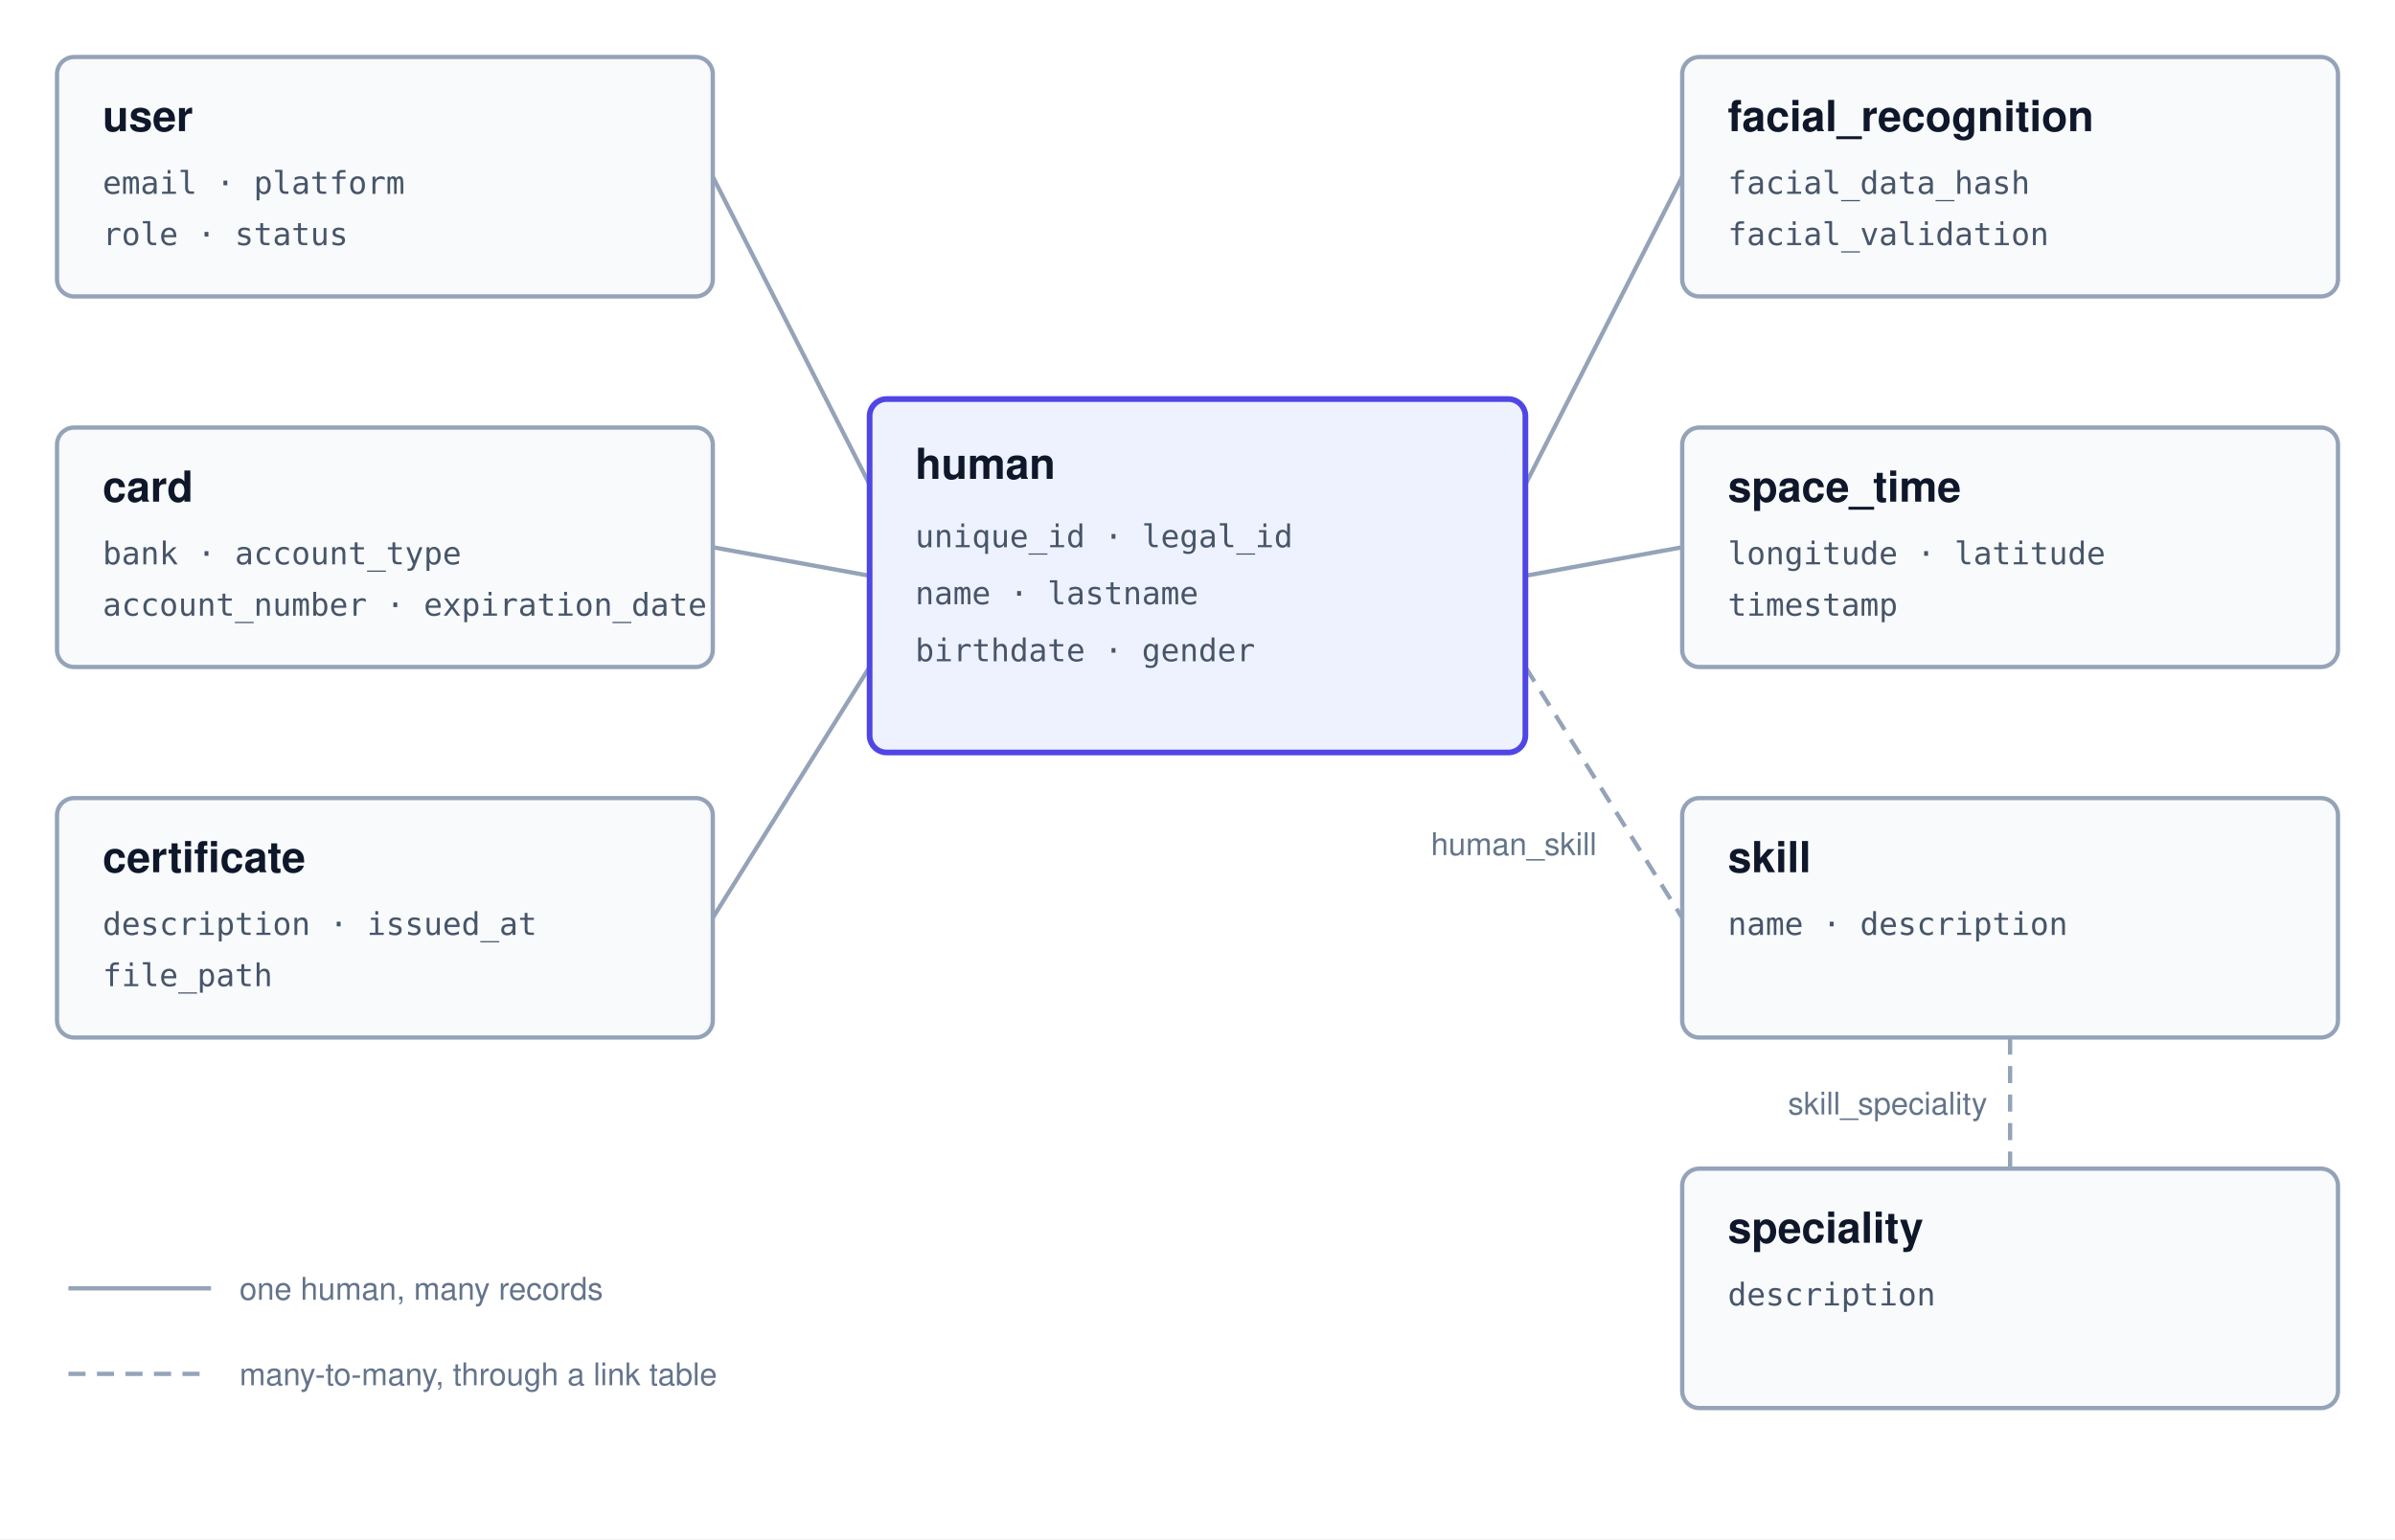
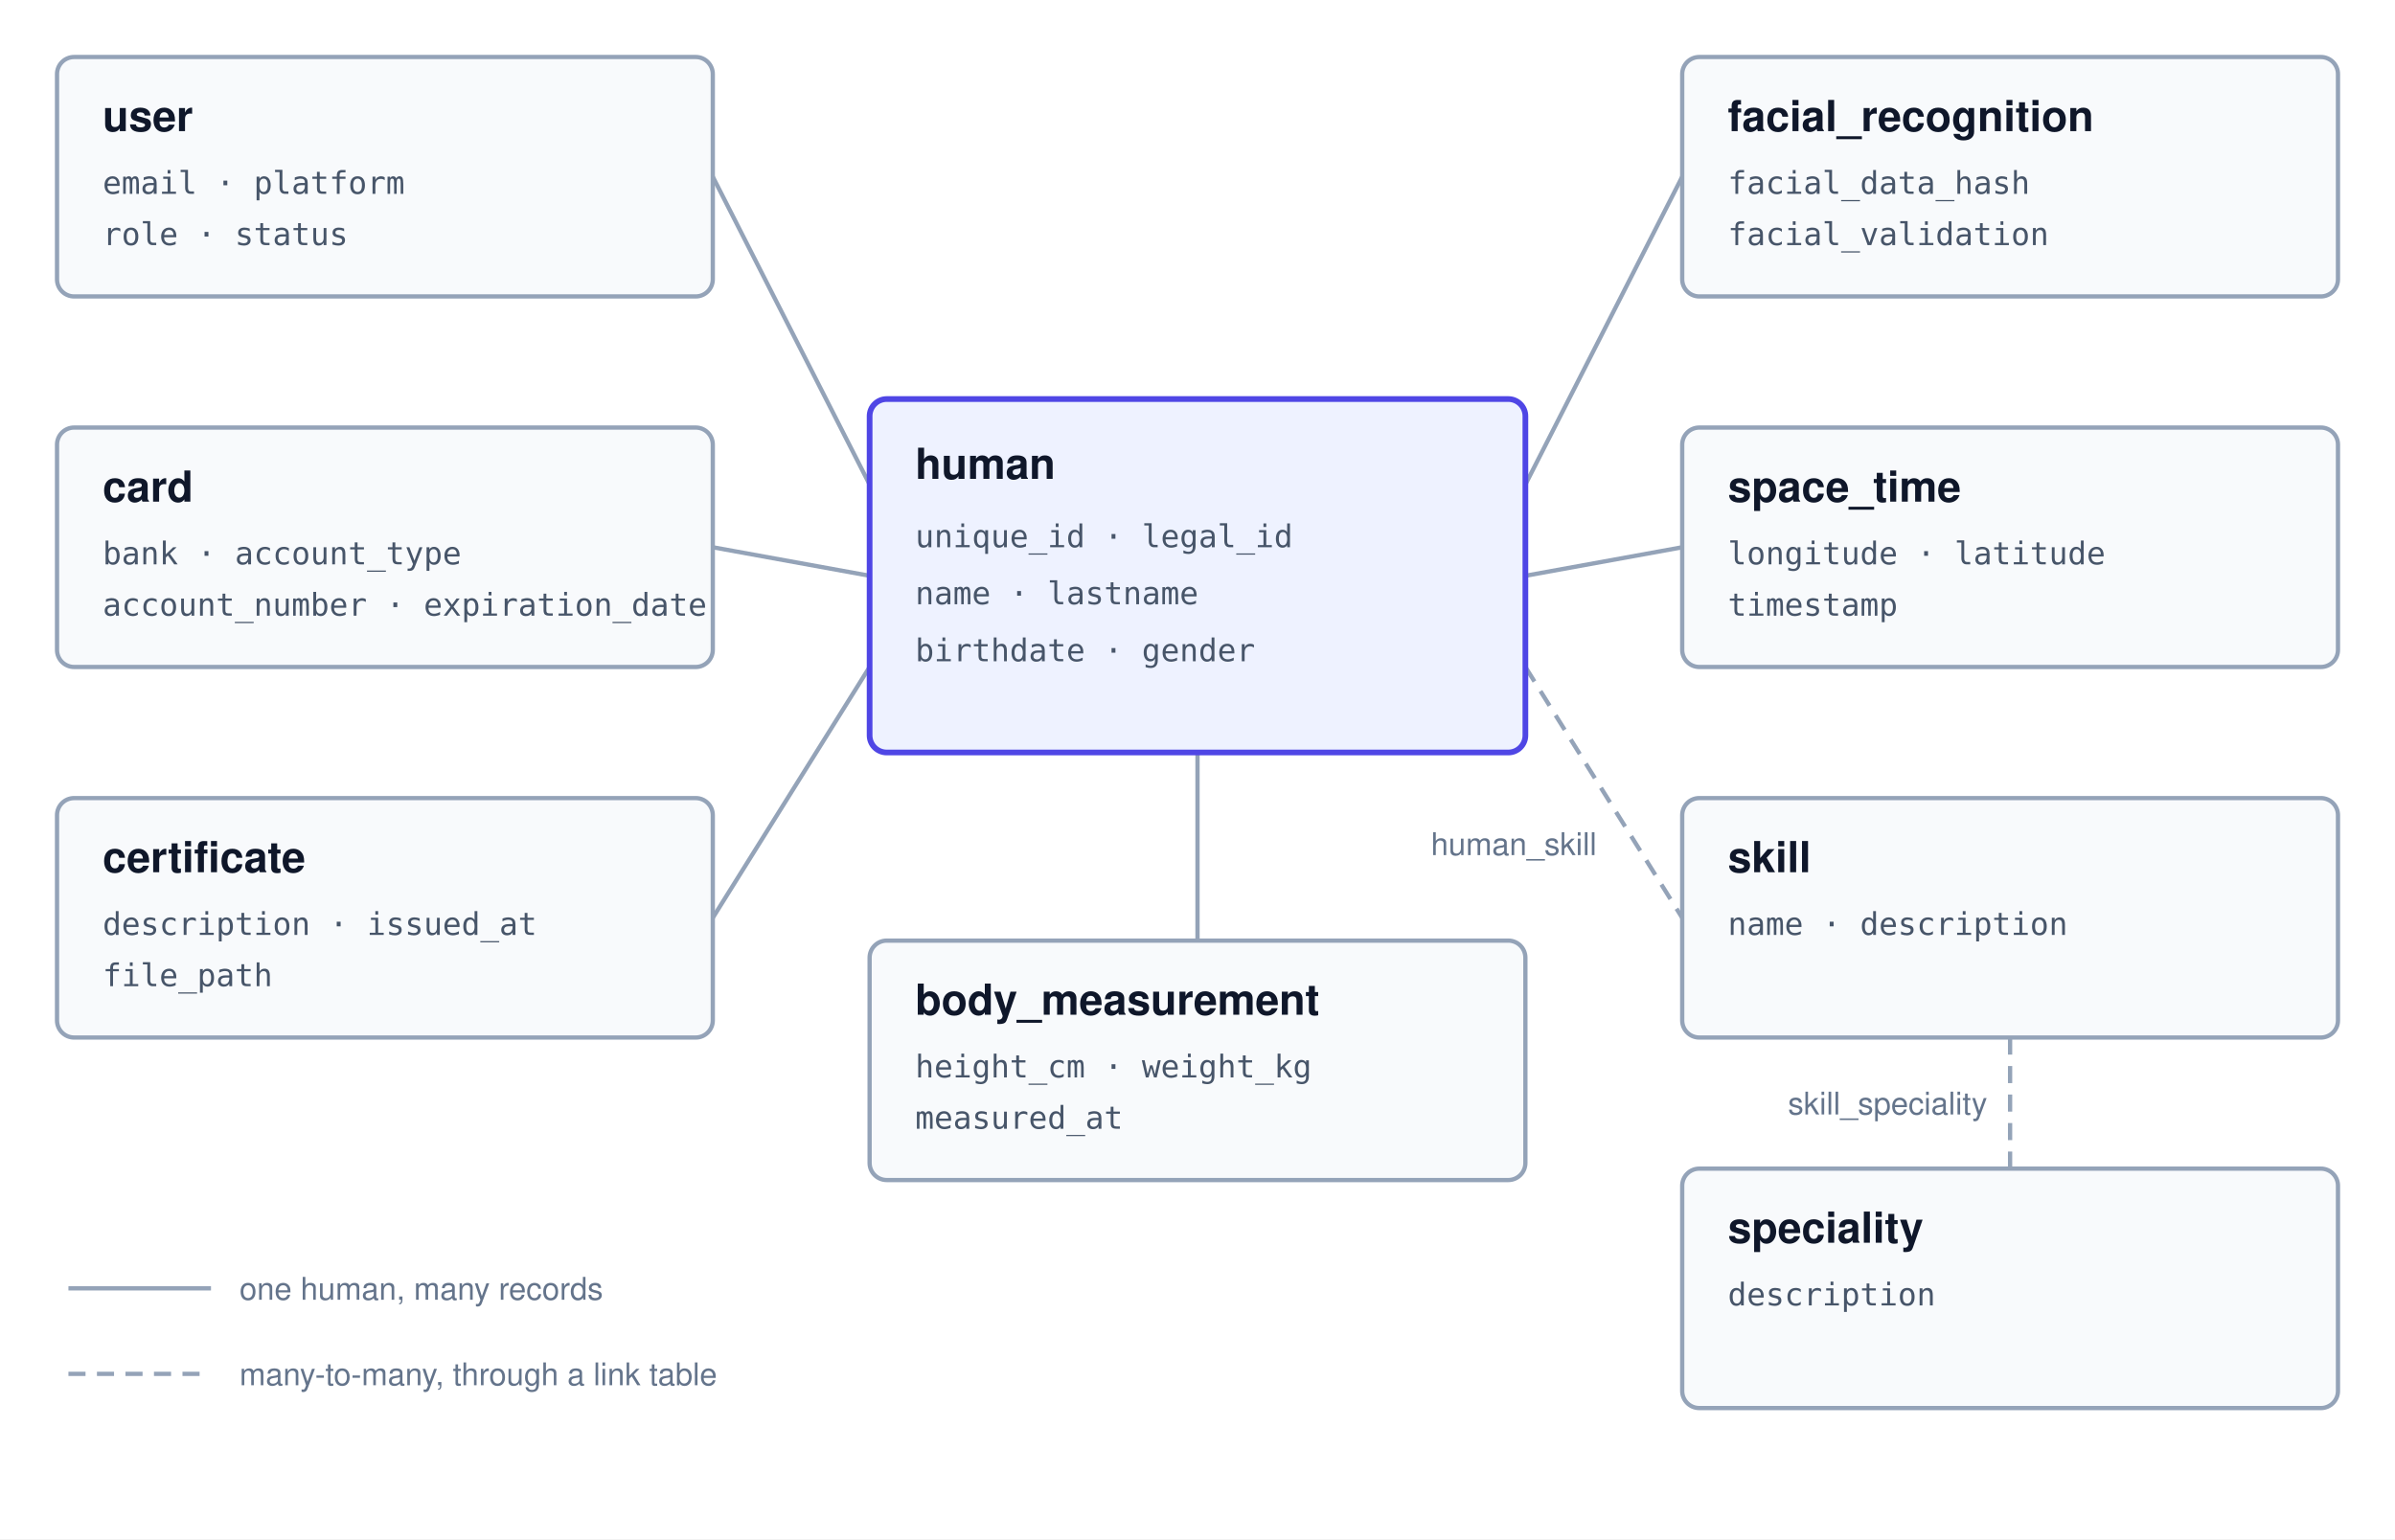
<svg xmlns="http://www.w3.org/2000/svg" viewBox="0 0 840 540" width="840" height="540" font-family="Helvetica, Arial, sans-serif" role="img" aria-labelledby="title desc">
  <style>
    .box { fill: #F8FAFC; stroke: #94A3B8; stroke-width: 1.5; }
    .hub { fill: #EEF2FF; stroke: #4F46E5; stroke-width: 2; }
    .name { font-size: 15px; font-weight: bold; fill: #0F172A; }
    .field { font-family: Menlo, Consolas, monospace; font-size: 11px; fill: #475569; }
    .one { stroke: #94A3B8; stroke-width: 1.5; fill: none; }
    .many { stroke: #94A3B8; stroke-width: 1.5; stroke-dasharray: 6 4; fill: none; }
    .label { font-size: 11px; fill: #64748B; }
  </style>
  <rect width="840" height="540" fill="#FFFFFF" />
  <path class="one" d="M305 170 L250 62" />
  <path class="one" d="M305 202 L250 192" />
  <path class="one" d="M305 234 L250 322" />
  <path class="one" d="M535 170 L590 62" />
  <path class="one" d="M535 202 L590 192" />
+   <path class="one" d="M420 264 L420 330" />
  <path class="many" d="M535 234 L590 322" />
  <text class="label" x="560" y="300" text-anchor="end">human_skill</text>
  <path class="many" d="M705 364 L705 410" />
  <text class="label" x="697" y="391" text-anchor="end">skill_speciality</text>
  <rect class="box" x="20" y="20" width="230" height="84" rx="6" />
  <text class="name" x="36" y="46">user</text>
  <text class="field" x="36" y="68">email · platform</text>
  <text class="field" x="36" y="86">role · status</text>
  <rect class="box" x="20" y="150" width="230" height="84" rx="6" />
  <text class="name" x="36" y="176">card</text>
  <text class="field" x="36" y="198">bank · account_type</text>
  <text class="field" x="36" y="216">account_number · expiration_date</text>
  <rect class="box" x="20" y="280" width="230" height="84" rx="6" />
  <text class="name" x="36" y="306">certificate</text>
  <text class="field" x="36" y="328">description · issued_at</text>
  <text class="field" x="36" y="346">file_path</text>
  <rect class="hub" x="305" y="140" width="230" height="124" rx="6" />
  <text class="name" x="321" y="168">human</text>
  <text class="field" x="321" y="192">unique_id · legal_id</text>
  <text class="field" x="321" y="212">name · lastname</text>
  <text class="field" x="321" y="232">birthdate · gender</text>
+   <rect class="box" x="305" y="330" width="230" height="84" rx="6" />
+   <text class="name" x="321" y="356">body_measurement</text>
+   <text class="field" x="321" y="378">height_cm · weight_kg</text>
+   <text class="field" x="321" y="396">measured_at</text>
  <rect class="box" x="590" y="20" width="230" height="84" rx="6" />
  <text class="name" x="606" y="46">facial_recognition</text>
  <text class="field" x="606" y="68">facial_data_hash</text>
  <text class="field" x="606" y="86">facial_validation</text>
  <rect class="box" x="590" y="150" width="230" height="84" rx="6" />
  <text class="name" x="606" y="176">space_time</text>
  <text class="field" x="606" y="198">longitude · latitude</text>
  <text class="field" x="606" y="216">timestamp</text>
  <rect class="box" x="590" y="280" width="230" height="84" rx="6" />
  <text class="name" x="606" y="306">skill</text>
  <text class="field" x="606" y="328">name · description</text>
  <rect class="box" x="590" y="410" width="230" height="84" rx="6" />
  <text class="name" x="606" y="436">speciality</text>
  <text class="field" x="606" y="458">description</text>
  <path class="one" d="M24 452 L74 452" />
  <text class="label" x="84" y="456">one human, many records</text>
  <path class="many" d="M24 482 L74 482" />
  <text class="label" x="84" y="486">many-to-many, through a link table</text>
</svg>
